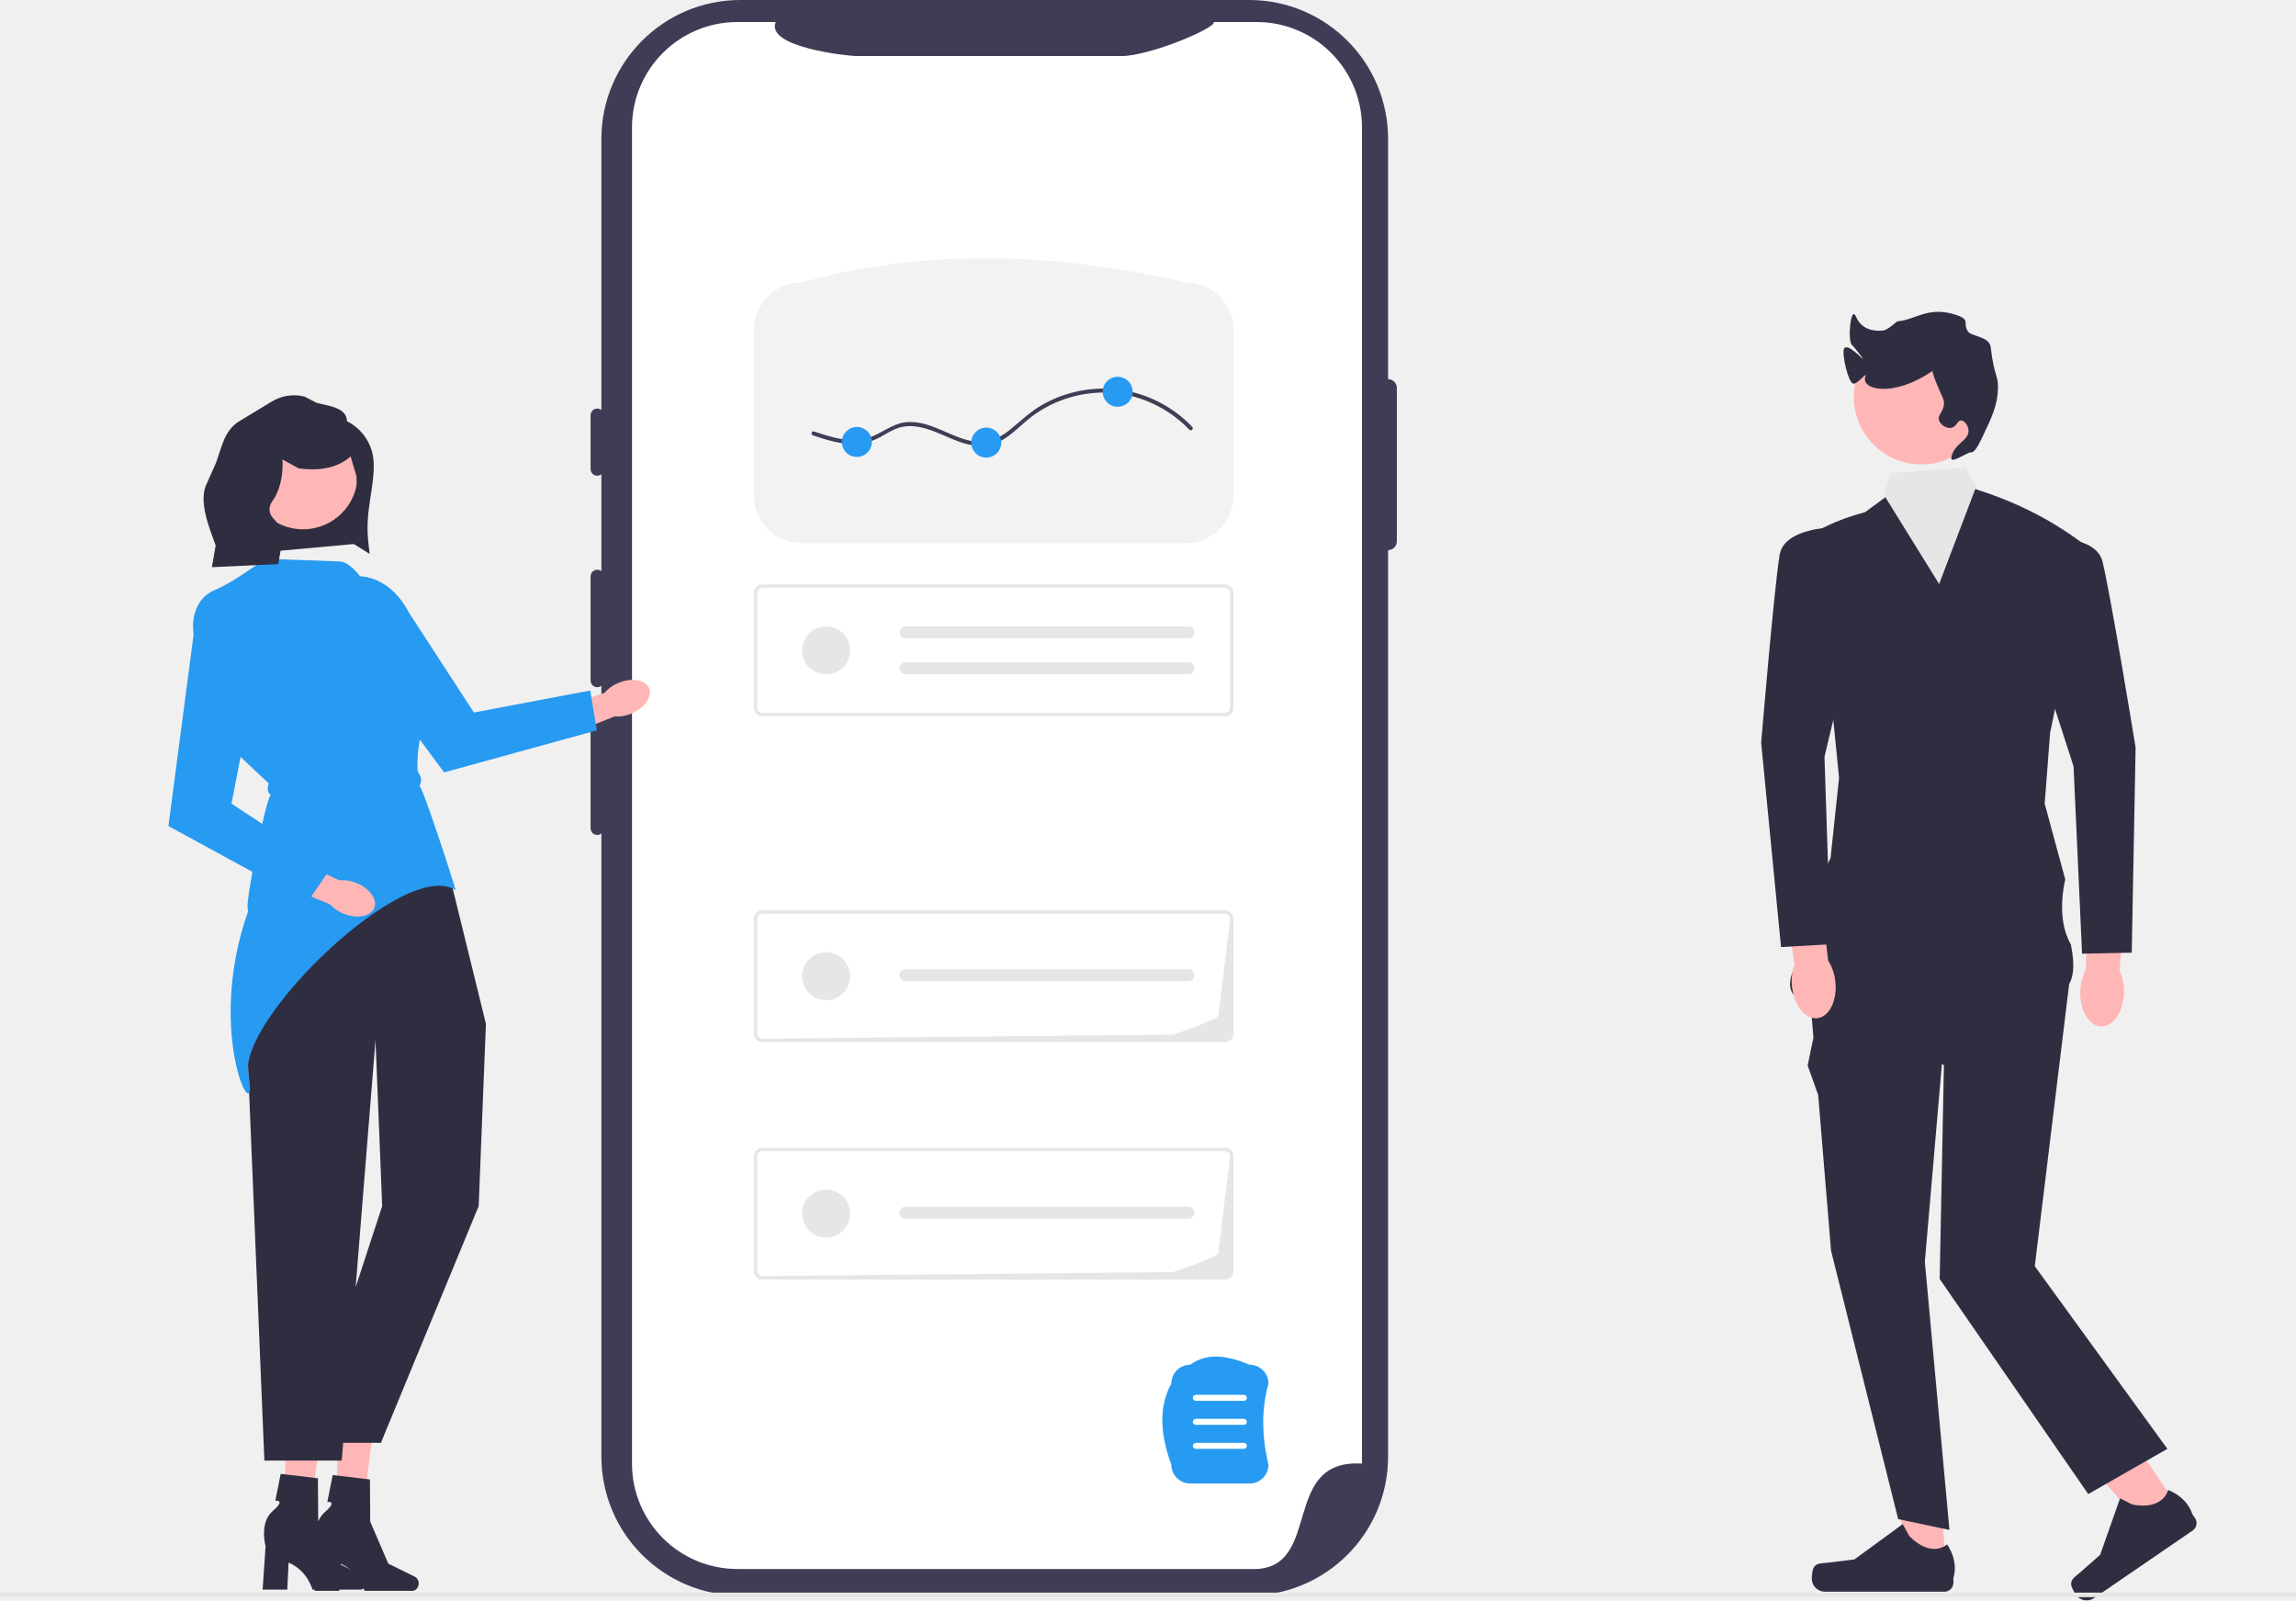
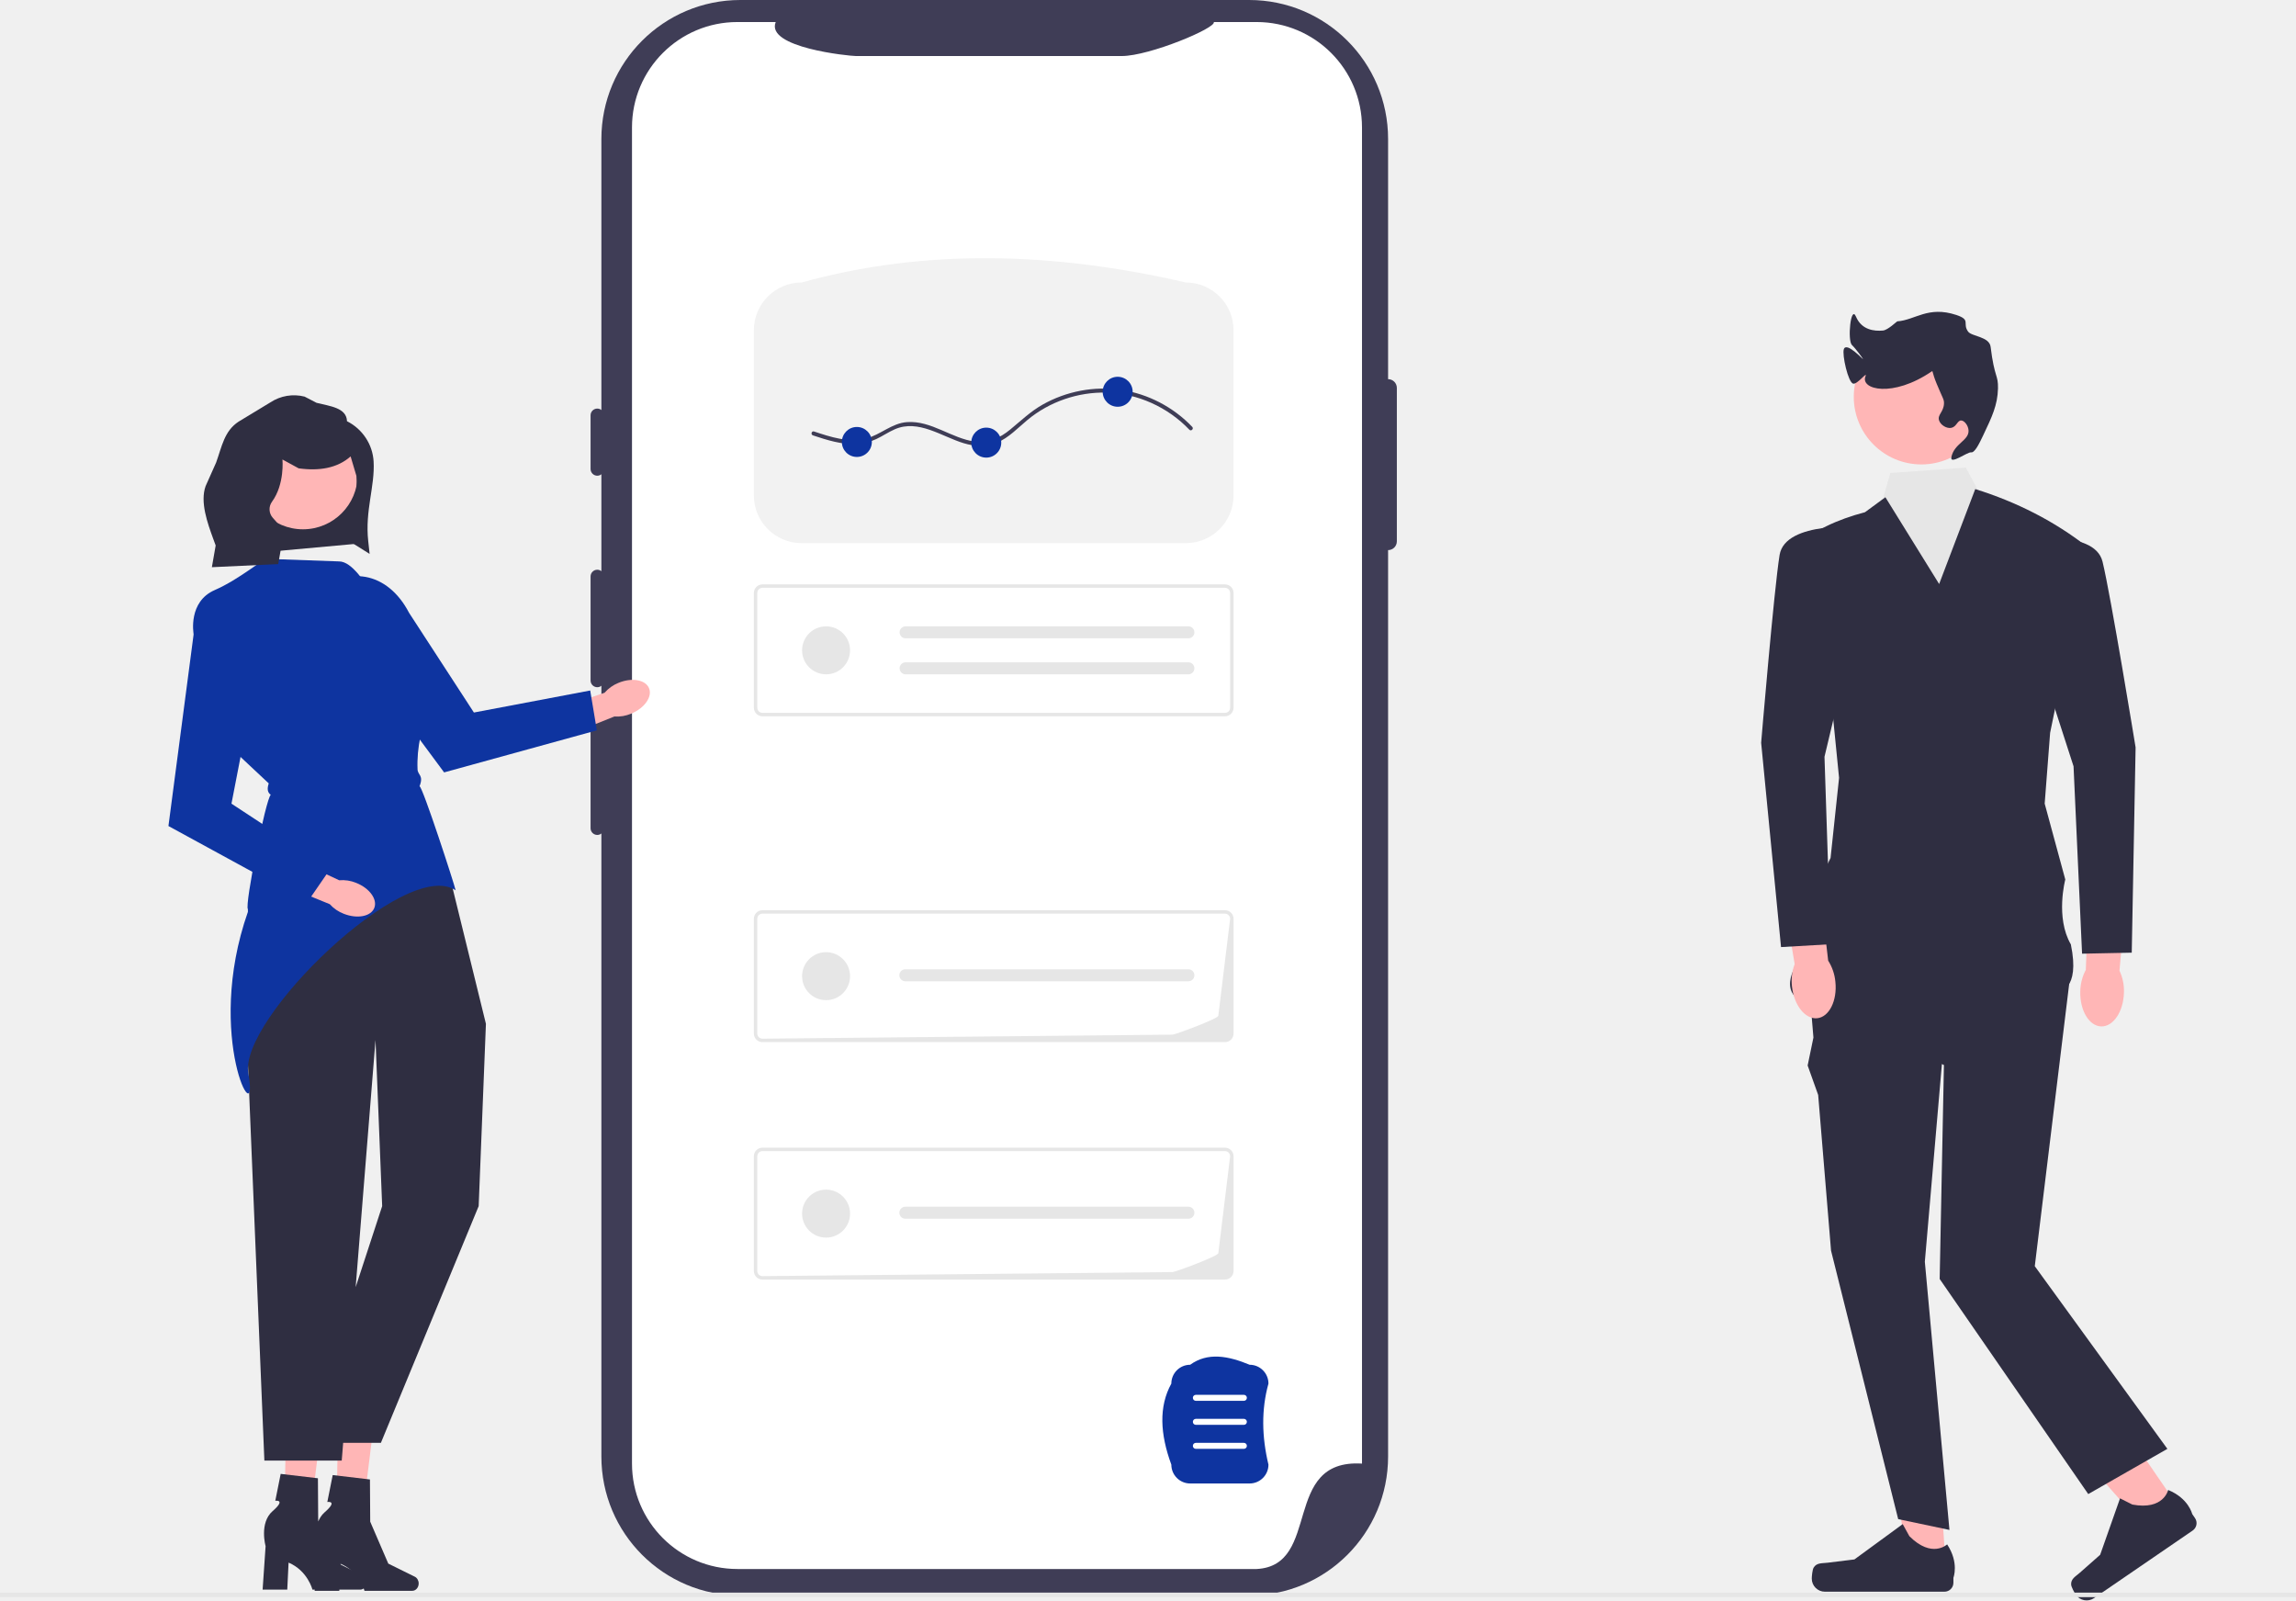
<svg xmlns="http://www.w3.org/2000/svg" width="851.034" height="593.126" viewBox="0 0 851.034 593.126">
  <g>
    <polygon points="106.029 527.613 119.193 527.924 114.22 567.999 105.3 567.789 106.029 527.613" fill="#ffb6b6" />
    <path d="M135.904,586.399l-0-0c0-1.088-.566-2.072-1.44-2.504l-9.824-4.853-6.698-15.535-.101-15.651-13.802-1.623-1.996,9.97s4.11-.613-.964,3.792c-5.074,4.405-2.631,13.024-2.631,13.024l-1.107,16.109h9.134l.49-10.018c7.104,3.014,8.846,10.018,8.846,10.018h17.706c1.319,0,2.389-1.222,2.389-2.729h0l0-0Z" fill="#2f2e41" />
  </g>
  <g>
    <polygon points="125.311 528.054 138.475 528.365 133.503 568.44 124.583 568.23 125.311 528.054" fill="#ffb6b6" />
    <path d="M155.187,586.84l-0-0c0-1.088-.566-2.072-1.44-2.504l-9.824-4.853-6.698-15.535-.101-15.651-13.802-1.623-1.996,9.97s4.11-.613-.964,3.792c-5.074,4.405-2.631,13.024-2.631,13.024l-1.107,16.109h9.134l.49-10.018c7.104,3.014,8.846,10.018,8.846,10.018h17.706c1.319,0,2.389-1.222,2.389-2.729h0l0-0Z" fill="#2f2e41" />
  </g>
  <path d="M110.215,292.991h0l-14.923,35.633c-4.975,11.878-6.551,24.905-4.553,37.626l7.253,175.054h28.677l12.517-155.886,2.47,61.577-28.708,87.732h28.235l36.242-87.733,2.687-67.555-12.876-52.422-57.02-34.028h0Z" fill="#2f2e41" />
  <g>
-     <path id="b-405" d="M514.509,140.519h0V51.514C514.509,23.063,491.446,0,462.996,0h-188.574c-28.45-0-51.514,23.063-51.514,51.513v488.291c0,28.45,23.063,51.514,51.514,51.514h188.573c28.45,0,51.514-23.063,51.514-51.514V203.875h0c1.792,0,3.245-1.453,3.245-3.245l.002-56.866c0-1.792-1.453-3.245-3.245-3.245l-0,0Z" fill="#3f3d56" />
-     <path id="c-406" d="M504.836,47.23v495.189c-30.105-1.849-14.792,37.818-39.056,39.064h-192.443c-21.579,.003-39.075-17.486-39.082-39.064V47.23c.006-21.578,17.502-39.066,39.08-39.064h14.192c-3.865,9.505,27.328,12.597,29.719,12.6h98.559c10.26-.013,35.014-10.385,34.113-12.6h15.854c21.57,.004,39.056,17.486,39.064,39.056l0,.007h-0Z" fill="#fff" />
+     <path id="b-190" d="M514.509,140.519h0V51.514C514.509,23.063,491.446,0,462.996,0h-188.574c-28.45-0-51.514,23.063-51.514,51.513v488.291c0,28.45,23.063,51.514,51.514,51.514h188.573c28.45,0,51.514-23.063,51.514-51.514V203.875h0c1.792,0,3.245-1.453,3.245-3.245l.002-56.866c0-1.792-1.453-3.245-3.245-3.245l-0,0Z" fill="#3f3d56" />
+     <path id="c-191" d="M504.836,47.23v495.189c-30.105-1.849-14.792,37.818-39.056,39.064h-192.443c-21.579,.003-39.075-17.486-39.082-39.064V47.23c.006-21.578,17.502-39.066,39.08-39.064h14.192c-3.865,9.505,27.328,12.597,29.719,12.6h98.559c10.26-.013,35.014-10.385,34.113-12.6h15.854c21.57,.004,39.056,17.486,39.064,39.056l0,.007h-0Z" fill="#fff" />
    <g>
      <path d="M221.39,151.421c-1.372,0-2.488,1.116-2.488,2.488v19.907c0,1.372,1.116,2.488,2.488,2.488s2.488-1.116,2.488-2.488v-19.907c0-1.372-1.116-2.488-2.488-2.488Z" fill="#3f3d56" />
      <path d="M221.39,211.144c-1.372,0-2.488,1.116-2.488,2.488v38.571c0,1.372,1.116,2.488,2.488,2.488s2.488-1.116,2.488-2.488v-38.571c0-1.372-1.116-2.488-2.488-2.488Z" fill="#3f3d56" />
      <path d="M221.39,265.889c-1.372,0-2.488,1.116-2.488,2.488v38.571c0,1.372,1.116,2.488,2.488,2.488s2.488-1.116,2.488-2.488v-38.571c0-1.372-1.116-2.488-2.488-2.488Z" fill="#3f3d56" />
    </g>
  </g>
  <g>
    <polygon points="808.331 559.842 796.522 567.931 759.701 526.233 777.13 514.295 808.331 559.842" fill="#ffb6b6" />
    <path d="M767.691,587.29h0c.057,.871,1.232,3.003,1.725,3.723h0c1.516,2.213,4.54,2.778,6.753,1.262l36.568-25.053c1.51-1.034,1.895-3.097,.861-4.607l-1.043-1.522s-1.326-5.815-8.914-8.903c0,0-1.603,7.587-13.259,5.409l-4.571-2.298-7.367,20.913-7.494,6.614c-1.64,1.447-3.401,2.28-3.26,4.462l-0,0,0,0Z" fill="#2f2e41" />
  </g>
  <g>
    <polygon points="721.269 581.316 706.956 581.314 700.147 526.105 717.667 528.287 721.269 581.316" fill="#ffb6b6" />
    <path d="M672.23,580.991h0c-.446,.751-.681,3.173-.681,4.046h0c0,2.683,2.175,4.858,4.858,4.858h44.327c1.83,0,3.314-1.484,3.314-3.314v-1.845s2.193-5.547-2.322-12.383c0,0-5.611,5.353-13.995-3.031l-2.472-4.479-17.897,13.089-9.92,1.221c-2.17,.267-4.094-.041-5.211,1.839h-0v0Z" fill="#2f2e41" />
  </g>
-   <path id="d-407" d="M671.085,371.505l1.077,13.019-2.143,10.353,3.903,10.915,4.774,57.71,24.884,99.498,19,4-9.121-99.387,7.075-81.978-49.449-14.13Z" fill="#2f2e41" />
-   <path id="e-408" d="M751.825,314.985l-72.666,1.009-8.074,55.508,49.449,23.213-1.577,79.276,55.071,79.72,29.331-16.758-49.149-67.7,13.763-112.89-16.148-41.378h0Z" fill="#2f2e41" />
-   <path id="f-409" d="M698.034,184.487l-12.82,16.453,6.056,126.155,47.434-1.009,8.074-110.007-10.092-28.259-3.652-6.333-4.367-8.2-28,2-2.633,9.2h-0Z" fill="#e6e6e6" />
-   <path id="g-410" d="M679.103,262.504l2.564,25.783-3.15,29.67-3.937,8.044-9,32s-9.185,13.994,11,15,86.346-5.541,86.346-5.541c0,0,8.249-.203,4.654-17.459-5.807-9.98-2.063-24.044-2.063-24.044l-7.637-28.136,2.018-26.24,14.13-68.629c-12.549-9.862-26.604-16.92-41.884-21.7l-13.383,35.19-19.925-32.162-7.569,5.551c-10.209,2.677-19.194,6.794-26.3,13.12l14.136,59.553Z" fill="#2f2e41" />
-   <path id="h-411" d="M439.546,201.291h-142.435c-9.763-.011-17.675-7.923-17.686-17.686v-61.225c.011-9.763,7.923-17.675,17.686-17.686,45.45-12.592,93.118-11.412,142.435,0,9.763,.012,17.674,7.923,17.685,17.686v61.225c-.011,9.763-7.922,17.674-17.685,17.686h-0Z" fill="#f2f2f2" />
+   <path id="d-192" d="M671.085,371.505l1.077,13.019-2.143,10.353,3.903,10.915,4.774,57.71,24.884,99.498,19,4-9.121-99.387,7.075-81.978-49.449-14.13Z" fill="#2f2e41" />
+   <path id="e-193" d="M751.825,314.985l-72.666,1.009-8.074,55.508,49.449,23.213-1.577,79.276,55.071,79.72,29.331-16.758-49.149-67.7,13.763-112.89-16.148-41.378h0Z" fill="#2f2e41" />
+   <path id="f-194" d="M698.034,184.487l-12.82,16.453,6.056,126.155,47.434-1.009,8.074-110.007-10.092-28.259-3.652-6.333-4.367-8.2-28,2-2.633,9.2h-0Z" fill="#e6e6e6" />
+   <path id="g-195" d="M679.103,262.504l2.564,25.783-3.15,29.67-3.937,8.044-9,32s-9.185,13.994,11,15,86.346-5.541,86.346-5.541c0,0,8.249-.203,4.654-17.459-5.807-9.98-2.063-24.044-2.063-24.044l-7.637-28.136,2.018-26.24,14.13-68.629c-12.549-9.862-26.604-16.92-41.884-21.7l-13.383,35.19-19.925-32.162-7.569,5.551c-10.209,2.677-19.194,6.794-26.3,13.12l14.136,59.553Z" fill="#2f2e41" />
+   <path id="h-196" d="M439.546,201.291h-142.435c-9.763-.011-17.675-7.923-17.686-17.686v-61.225c.011-9.763,7.923-17.675,17.686-17.686,45.45-12.592,93.118-11.412,142.435,0,9.763,.012,17.674,7.923,17.685,17.686v61.225c-.011,9.763-7.922,17.674-17.685,17.686h-0Z" fill="#f2f2f2" />
  <g id="i" transform="translate(0 -32.533)">
-     <path id="j-412" d="M454.057,297.99h-171.456c-1.753-.002-3.173-1.422-3.175-3.175v-42.53c.002-1.753,1.422-3.173,3.175-3.175h171.456c1.753,.002,3.173,1.422,3.175,3.175v42.531c-.002,1.753-1.422,3.173-3.175,3.175v-.001Zm-171.456-47.61c-1.052,.001-1.904,.853-1.905,1.905v42.531c.001,1.052,.853,1.904,1.905,1.905h171.456c1.052-.001,1.904-.853,1.905-1.905v-42.531c-.001-1.052-.853-1.904-1.905-1.905h-171.456Z" fill="#e6e6e6" />
-     <path id="k-413" d="M335.625,264.656c-1.227,.026-2.201,1.042-2.176,2.269,.025,1.191,.985,2.15,2.176,2.176h104.778c1.227,.047,2.26-.91,2.307-2.137,.047-1.227-.91-2.26-2.137-2.306h-104.948v-.002Z" fill="#e6e6e6" />
-     <path id="l-414" d="M335.625,277.995c-1.227,.026-2.201,1.042-2.176,2.269,.025,1.191,.985,2.15,2.176,2.176h104.778c1.227,.047,2.26-.91,2.307-2.137,.047-1.227-.91-2.26-2.137-2.306h-104.948v-.002Z" fill="#e6e6e6" />
+     <path id="j-197" d="M454.057,297.99h-171.456c-1.753-.002-3.173-1.422-3.175-3.175v-42.53c.002-1.753,1.422-3.173,3.175-3.175h171.456c1.753,.002,3.173,1.422,3.175,3.175v42.531c-.002,1.753-1.422,3.173-3.175,3.175v-.001Zm-171.456-47.61c-1.052,.001-1.904,.853-1.905,1.905v42.531c.001,1.052,.853,1.904,1.905,1.905h171.456c1.052-.001,1.904-.853,1.905-1.905v-42.531c-.001-1.052-.853-1.904-1.905-1.905h-171.456Z" fill="#e6e6e6" />
+     <path id="k-198" d="M335.625,264.656c-1.227,.026-2.201,1.042-2.176,2.269,.025,1.191,.985,2.15,2.176,2.176h104.778c1.227,.047,2.26-.91,2.307-2.137,.047-1.227-.91-2.26-2.137-2.306h-104.948v-.002Z" fill="#e6e6e6" />
+     <path id="l-199" d="M335.625,277.995c-1.227,.026-2.201,1.042-2.176,2.269,.025,1.191,.985,2.15,2.176,2.176h104.778c1.227,.047,2.26-.91,2.307-2.137,.047-1.227-.91-2.26-2.137-2.306h-104.948v-.002Z" fill="#e6e6e6" />
    <circle id="m" cx="306.192" cy="273.551" r="8.891" fill="#e6e6e6" />
  </g>
  <g id="n" transform="translate(0 0.223)">
-     <path id="o-415" d="M454.057,473.99h-171.456c-1.753-.002-3.173-1.422-3.175-3.175v-42.53c.002-1.753,1.422-3.173,3.175-3.175h171.456c1.753,.002,3.173,1.422,3.175,3.175v42.531c-.002,1.753-1.422,3.173-3.175,3.175v-.001Zm-171.456-47.61c-1.052,.001-1.904,.853-1.905,1.905v42.531c.001,1.052,.853,1.904,1.905,1.905l151.979-1.498c1.052-.001,16.999-5.948,17-7l4.382-35.938c-.001-1.052-.853-1.904-1.905-1.905h-171.456Z" fill="#e6e6e6" />
-     <path id="p-416" d="M335.625,446.996c-1.227-.026-2.244,.948-2.269,2.176s.948,2.244,2.176,2.269c.031,.001,.063,.001,.094,0h104.778c1.227,.047,2.26-.91,2.307-2.136,.047-1.227-.91-2.26-2.137-2.307h-104.948v-.002Z" fill="#e6e6e6" />
+     <path id="o-200" d="M454.057,473.99h-171.456c-1.753-.002-3.173-1.422-3.175-3.175v-42.53c.002-1.753,1.422-3.173,3.175-3.175h171.456c1.753,.002,3.173,1.422,3.175,3.175v42.531c-.002,1.753-1.422,3.173-3.175,3.175v-.001Zm-171.456-47.61c-1.052,.001-1.904,.853-1.905,1.905v42.531c.001,1.052,.853,1.904,1.905,1.905l151.979-1.498c1.052-.001,16.999-5.948,17-7l4.382-35.938c-.001-1.052-.853-1.904-1.905-1.905h-171.456Z" fill="#e6e6e6" />
+     <path id="p-201" d="M335.625,446.996c-1.227-.026-2.244,.948-2.269,2.176s.948,2.244,2.176,2.269c.031,.001,.063,.001,.094,0h104.778c1.227,.047,2.26-.91,2.307-2.136,.047-1.227-.91-2.26-2.137-2.307h-104.948v-.002Z" fill="#e6e6e6" />
    <circle id="q" cx="306.192" cy="449.551" r="8.891" fill="#e6e6e6" />
  </g>
  <g id="r" transform="translate(0 0.223)">
-     <path id="s-417" d="M454.057,385.99h-171.456c-1.753-.002-3.173-1.422-3.175-3.175v-42.53c.002-1.753,1.422-3.173,3.175-3.175h171.456c1.753,.002,3.173,1.422,3.175,3.175v42.531c-.002,1.753-1.422,3.173-3.175,3.175v-.001Zm-171.456-47.61c-1.052,.001-1.904,.853-1.905,1.905v42.531c.001,1.052,.853,1.904,1.905,1.905l151.979-1.498c1.052-.001,16.999-5.948,17-7l4.382-35.938c-.001-1.052-.853-1.904-1.905-1.905h-171.456Z" fill="#e6e6e6" />
-     <path id="t-418" d="M335.625,358.996c-1.227-.026-2.244,.948-2.269,2.176s.948,2.244,2.176,2.269c.031,.001,.063,.001,.094,0h104.778c1.227,.047,2.26-.91,2.307-2.136,.047-1.227-.91-2.26-2.137-2.307h-104.948v-.002Z" fill="#e6e6e6" />
+     <path id="s-202" d="M454.057,385.99h-171.456c-1.753-.002-3.173-1.422-3.175-3.175v-42.53c.002-1.753,1.422-3.173,3.175-3.175h171.456c1.753,.002,3.173,1.422,3.175,3.175v42.531c-.002,1.753-1.422,3.173-3.175,3.175v-.001Zm-171.456-47.61c-1.052,.001-1.904,.853-1.905,1.905v42.531c.001,1.052,.853,1.904,1.905,1.905l151.979-1.498c1.052-.001,16.999-5.948,17-7l4.382-35.938c-.001-1.052-.853-1.904-1.905-1.905h-171.456Z" fill="#e6e6e6" />
+     <path id="t-203" d="M335.625,358.996c-1.227-.026-2.244,.948-2.269,2.176s.948,2.244,2.176,2.269c.031,.001,.063,.001,.094,0h104.778c1.227,.047,2.26-.91,2.307-2.136,.047-1.227-.91-2.26-2.137-2.307h-104.948v-.002Z" fill="#e6e6e6" />
    <circle id="u" cx="306.192" cy="361.551" r="8.891" fill="#e6e6e6" />
  </g>
  <g>
    <circle cx="712.17" cy="147.071" r="25.049" fill="#ffb6b6" />
    <path d="M730.567,167.652c1.38,.235,3-3.109,4.547-6.366,3.24-6.819,5.3-11.153,5.457-17.28,.134-5.222-1.317-3.851-2.728-15.461-.465-3.829-7.007-3.822-8.339-5.64-2.249-3.071,1.202-4.338-4.394-6.183-10.481-3.456-15.221,1.913-21.877,2.375-.168,.012-3.468,3.239-5.311,3.406-3.229,.292-7.887-.211-9.975-5.13-1.953-4.6-3.246,8.842-1.501,10.505,1.482,1.412,4.038,4.957,4.103,5.215,.074,.292-6.077-6.522-7.104-3.714-.739,2.021,1.587,12.418,3.466,12.809,1.571,.327,5.414-4.853,4.547-2.728-2.011,4.926,10.081,8.07,24.556-1.819,.513-.351,.028,.209,1.819,4.547,2.258,5.472,2.768,5.769,2.728,7.276-.085,3.263-2.535,4.223-1.819,6.366,.58,1.736,2.846,3.079,4.547,2.728,1.919-.396,2.249-2.771,3.638-2.728,1.19,.036,2.603,1.829,2.728,3.638,.265,3.811-5.378,4.86-6.366,10.004-.558,2.903,6.008-2.035,7.276-1.819Z" fill="#2f2e41" />
  </g>
  <g>
-     <path id="v-419" d="M787.255,367.879h0c.108-2.805-.456-5.595-1.647-8.137l2.58-29.233-13.95-.82-1.114,29.747c-1.316,2.48-2.019,5.238-2.051,8.045-.175,7.022,3.306,12.804,7.773,12.916s8.232-5.491,8.407-12.512l.002-.007Z" fill="#ffb6b6" />
-     <path id="w-420" d="M757.58,250l11,34,3.158,69.441,18.414-.376,1.429-76.065s-9.177-56.205-12.25-68.838c-3.073-12.633-31.407-7.951-31.407-7.951l9.656,49.79v-0Z" fill="#2f2e41" />
+     <path id="v-204" d="M787.255,367.879h0c.108-2.805-.456-5.595-1.647-8.137l2.58-29.233-13.95-.82-1.114,29.747c-1.316,2.48-2.019,5.238-2.051,8.045-.175,7.022,3.306,12.804,7.773,12.916s8.232-5.491,8.407-12.512l.002-.007Z" fill="#ffb6b6" />
+     <path id="w-205" d="M757.58,250l11,34,3.158,69.441,18.414-.376,1.429-76.065s-9.177-56.205-12.25-68.838c-3.073-12.633-31.407-7.951-31.407-7.951l9.656,49.79v-0Z" fill="#2f2e41" />
  </g>
  <path d="M301.32,161.356c5.202,1.727,10.656,3.476,16.209,3.181,2.527-.134,4.958-.737,7.25-1.809,2.351-1.099,4.499-2.592,6.879-3.634,8.746-3.828,17.419,2.711,25.575,5.166,4.069,1.225,8.349,1.518,12.329-.188,4.398-1.884,7.715-5.48,11.336-8.482,8.118-6.731,18.711-10.361,29.248-10.086,11.559,.301,22.747,5.406,30.707,13.757,.667,.7,1.727-.362,1.061-1.061-6.956-7.298-16.33-12.219-26.311-13.71-10.003-1.494-20.387,.502-29.183,5.484-4.451,2.521-8.021,5.971-11.941,9.192-3.818,3.136-8.063,5.157-13.097,4.49-8.672-1.148-16.131-7.831-25.125-7.225-5.744,.387-9.847,4.709-15.252,6.087-6.448,1.644-13.188-.584-19.284-2.608-.918-.305-1.312,1.143-.399,1.446h0l-0-0Z" fill="#3f3d56" />
-   <circle id="x" cx="317.602" cy="163.793" r="5.556" fill="#279af1" />
-   <circle id="y" cx="365.566" cy="164.039" r="5.556" fill="#279af1" />
-   <circle id="a`" cx="414.276" cy="145.192" r="5.556" fill="#279af1" />
-   <path id="aa-421" d="M91.886,337.949c-16.427,46.772,4.503,83.62,.159,59.85-3.63-19.865,58.223-80.315,76.841-67.85-.39-2.017-12.224-38.387-13.384-38.555,1.623-4.087-.639-4.126-.731-6.22-.352-8.088,1.528-16.484,5.19-25.125,2.4-6.676,2.442-12.412,.116-17.037-2.001-3.801-5.364-6.707-9.415-8.137l-12.2-14.734c-3.178-3.835-7.865-12.11-12.845-12.079l-26.733-.955c-.764-.459-10.151,7.613-19.291,11.574-9.913,4.3-7.868,16.036-7.843,16.186l.023,.14,.109,.1,14.571,42.888,13.165,12.338c-.667,1.934-.5,3.386,.749,4.219-1.793,1.326-9.769,41.007-8.481,42.397v1h0Z" fill="#279af1" />
+   <circle id="x" cx="317.602" cy="163.793" r="5.556" fill="#0e34a0" />
+   <circle id="y" cx="365.566" cy="164.039" r="5.556" fill="#0e34a0" />
+   <circle id="a`" cx="414.276" cy="145.192" r="5.556" fill="#0e34a0" />
+   <path id="aa-206" d="M91.886,337.949c-16.427,46.772,4.503,83.62,.159,59.85-3.63-19.865,58.223-80.315,76.841-67.85-.39-2.017-12.224-38.387-13.384-38.555,1.623-4.087-.639-4.126-.731-6.22-.352-8.088,1.528-16.484,5.19-25.125,2.4-6.676,2.442-12.412,.116-17.037-2.001-3.801-5.364-6.707-9.415-8.137l-12.2-14.734c-3.178-3.835-7.865-12.11-12.845-12.079l-26.733-.955c-.764-.459-10.151,7.613-19.291,11.574-9.913,4.3-7.868,16.036-7.843,16.186l.023,.14,.109,.1,14.571,42.888,13.165,12.338c-.667,1.934-.5,3.386,.749,4.219-1.793,1.326-9.769,41.007-8.481,42.397v1h0Z" fill="#0e34a0" />
  <g>
-     <path id="ab-422" d="M229.25,253.07c-1.988,.793-3.757,2.051-5.159,3.668l-21.17,7.257,3.748,9.972,21.071-8.435c2.135,.149,4.275-.215,6.241-1.062,4.947-2.053,7.9-6.269,6.592-9.417s-6.376-4.036-11.323-1.983h0v-0Z" fill="#ffb6b6" />
-     <path id="ac-423" d="M116.321,221.067h0l48.295,65.19,56.611-15.59-2.461-14.768-43.108,8.165-24.049-36.972c-7.853-15.18-23.331-18.237-35.288-6.026v.001Z" fill="#279af1" />
+     <path id="ab-207" d="M229.25,253.07c-1.988,.793-3.757,2.051-5.159,3.668l-21.17,7.257,3.748,9.972,21.071-8.435c2.135,.149,4.275-.215,6.241-1.062,4.947-2.053,7.9-6.269,6.592-9.417s-6.376-4.036-11.323-1.983h0v-0Z" fill="#ffb6b6" />
+     <path id="ac-208" d="M116.321,221.067h0l48.295,65.19,56.611-15.59-2.461-14.768-43.108,8.165-24.049-36.972c-7.853-15.18-23.331-18.237-35.288-6.026v.001Z" fill="#0e34a0" />
  </g>
  <g>
-     <path d="M463.186,549.787h-22.039c-3.849,0-6.98-3.132-6.98-6.98-4.178-11.351-4.705-21.533,0-30.039,0-3.849,3.131-6.98,6.98-6.98,6.517-4.727,14.115-3.292,22.039,0,3.849,0,6.98,3.132,6.98,6.98-2.674,9.624-2.481,19.665,0,30.039,0,3.849-3.131,6.98-6.98,6.98Z" fill="#279af1" />
+     <path d="M463.186,549.787h-22.039c-3.849,0-6.98-3.132-6.98-6.98-4.178-11.351-4.705-21.533,0-30.039,0-3.849,3.131-6.98,6.98-6.98,6.517-4.727,14.115-3.292,22.039,0,3.849,0,6.98,3.132,6.98,6.98-2.674,9.624-2.481,19.665,0,30.039,0,3.849-3.131,6.98-6.98,6.98Z" fill="#0e34a0" />
    <g>
-       <path id="ad-424" d="M461.055,519.156h-17.8c-.614,0-1.112-.498-1.112-1.112s.498-1.112,1.112-1.112h17.8c.614,0,1.112,.498,1.112,1.112s-.498,1.112-1.112,1.112h0Z" fill="#fff" />
-       <path id="ae-425" d="M461.055,528.054h-17.8c-.614,0-1.112-.498-1.112-1.112s.498-1.112,1.112-1.112h17.8c.614,0,1.112,.498,1.112,1.112s-.498,1.112-1.112,1.112h0Z" fill="#fff" />
-       <path id="af-426" d="M461.055,536.953h-17.8c-.614,0-1.112-.498-1.112-1.112s.498-1.112,1.112-1.112h17.8c.614,0,1.112,.498,1.112,1.112s-.498,1.112-1.112,1.112h0Z" fill="#fff" />
+       <path id="ad-209" d="M461.055,519.156h-17.8c-.614,0-1.112-.498-1.112-1.112s.498-1.112,1.112-1.112h17.8c.614,0,1.112,.498,1.112,1.112s-.498,1.112-1.112,1.112h0Z" fill="#fff" />
+       <path id="ae-210" d="M461.055,528.054h-17.8c-.614,0-1.112-.498-1.112-1.112s.498-1.112,1.112-1.112h17.8c.614,0,1.112,.498,1.112,1.112s-.498,1.112-1.112,1.112h0Z" fill="#fff" />
+       <path id="af-211" d="M461.055,536.953h-17.8c-.614,0-1.112-.498-1.112-1.112s.498-1.112,1.112-1.112h17.8c.614,0,1.112,.498,1.112,1.112s-.498,1.112-1.112,1.112h0Z" fill="#fff" />
    </g>
  </g>
  <rect id="ag" y="590.23" width="851.034" height="1.683" fill="#e6e6e6" />
  <g>
-     <path id="ah-427" d="M664.204,365.547c.723,6.986,4.914,12.277,9.359,11.816,4.445-.461,7.463-6.497,6.74-13.484-.251-2.796-1.167-5.491-2.673-7.861l-3.435-29.569-13.843,1.907,4.856,28.942c-.989,2.627-1.334,5.453-1.006,8.241h0l.003,.007Z" fill="#ffb6b6" />
-     <path id="ai-428" d="M684.574,245.703l5.736-50.392s-28.613-2.453-30.689,10.381c-2.076,12.834-6.833,69.585-6.833,69.585l7.368,75.72,18.387-1.064-2.278-69.475,8.31-34.756v0Z" fill="#2f2e41" />
+     <path id="ah-212" d="M664.204,365.547c.723,6.986,4.914,12.277,9.359,11.816,4.445-.461,7.463-6.497,6.74-13.484-.251-2.796-1.167-5.491-2.673-7.861l-3.435-29.569-13.843,1.907,4.856,28.942c-.989,2.627-1.334,5.453-1.006,8.241h0l.003,.007Z" fill="#ffb6b6" />
+     <path id="ai-213" d="M684.574,245.703l5.736-50.392s-28.613-2.453-30.689,10.381c-2.076,12.834-6.833,69.585-6.833,69.585l7.368,75.72,18.387-1.064-2.278-69.475,8.31-34.756v0Z" fill="#2f2e41" />
  </g>
  <polygon points="131.845 201.557 93.186 205.077 92.045 164.897 134.162 163.701 131.845 201.557" fill="#2f2e41" />
  <circle cx="112.296" cy="175.875" r="20.288" fill="#ffb6b6" />
  <path d="M128.617,156.107c-.143-5.034-6.407-5.579-11.287-6.822l-4.426-2.297c-4.344-1.106-8.953-.328-12.694,2.142l-11.801,7.149c-5.299,3.499-6.141,9.155-8.295,15.128l-3.9,8.744c-2.121,5.88,.682,13.671,2.826,19.543l.899,2.46-1.405,8.052,24.593-1.149,2.186-12.431-4.198-4.719c-1.489-1.674-1.61-4.16-.29-5.971h0c4.749-6.514,3.868-15.643,3.868-15.643l6.01,3.278c3.949,.539,7.467,.48,10.564-.167,3.405-.712,6.299-2.134,8.69-4.255l2.143,7.206c.552,8.969-1.124,11.35-9.118,20.123l14.019,8.801-.518-4.763c-1.233-11.33,2.527-20.265,2-29.486-.364-6.376-4.157-12.057-9.864-14.925h-0Z" fill="#2f2e41" />
  <g>
-     <path id="aj-429" d="M131.975,327.18c-1.981-.811-4.127-1.136-6.259-.947l-20.267-9.492-4.234,9.776,21.014,8.576c1.432,1.591,3.224,2.816,5.226,3.573,4.984,1.961,10.037,.981,11.284-2.191s-1.781-7.333-6.765-9.294h0Z" fill="#ffb6b6" />
-     <path id="ak-430" d="M73.003,225.694h0l-10.569,80.439,51.544,28.127,8.492-12.33-36.674-24.083,8.397-43.299c4.901-16.373-4.105-29.327-21.189-28.854l-.001,.001Z" fill="#279af1" />
+     <path id="aj-214" d="M131.975,327.18c-1.981-.811-4.127-1.136-6.259-.947l-20.267-9.492-4.234,9.776,21.014,8.576c1.432,1.591,3.224,2.816,5.226,3.573,4.984,1.961,10.037,.981,11.284-2.191s-1.781-7.333-6.765-9.294h0Z" fill="#ffb6b6" />
+     <path id="ak-215" d="M73.003,225.694h0l-10.569,80.439,51.544,28.127,8.492-12.33-36.674-24.083,8.397-43.299c4.901-16.373-4.105-29.327-21.189-28.854l-.001,.001Z" fill="#0e34a0" />
  </g>
</svg>
